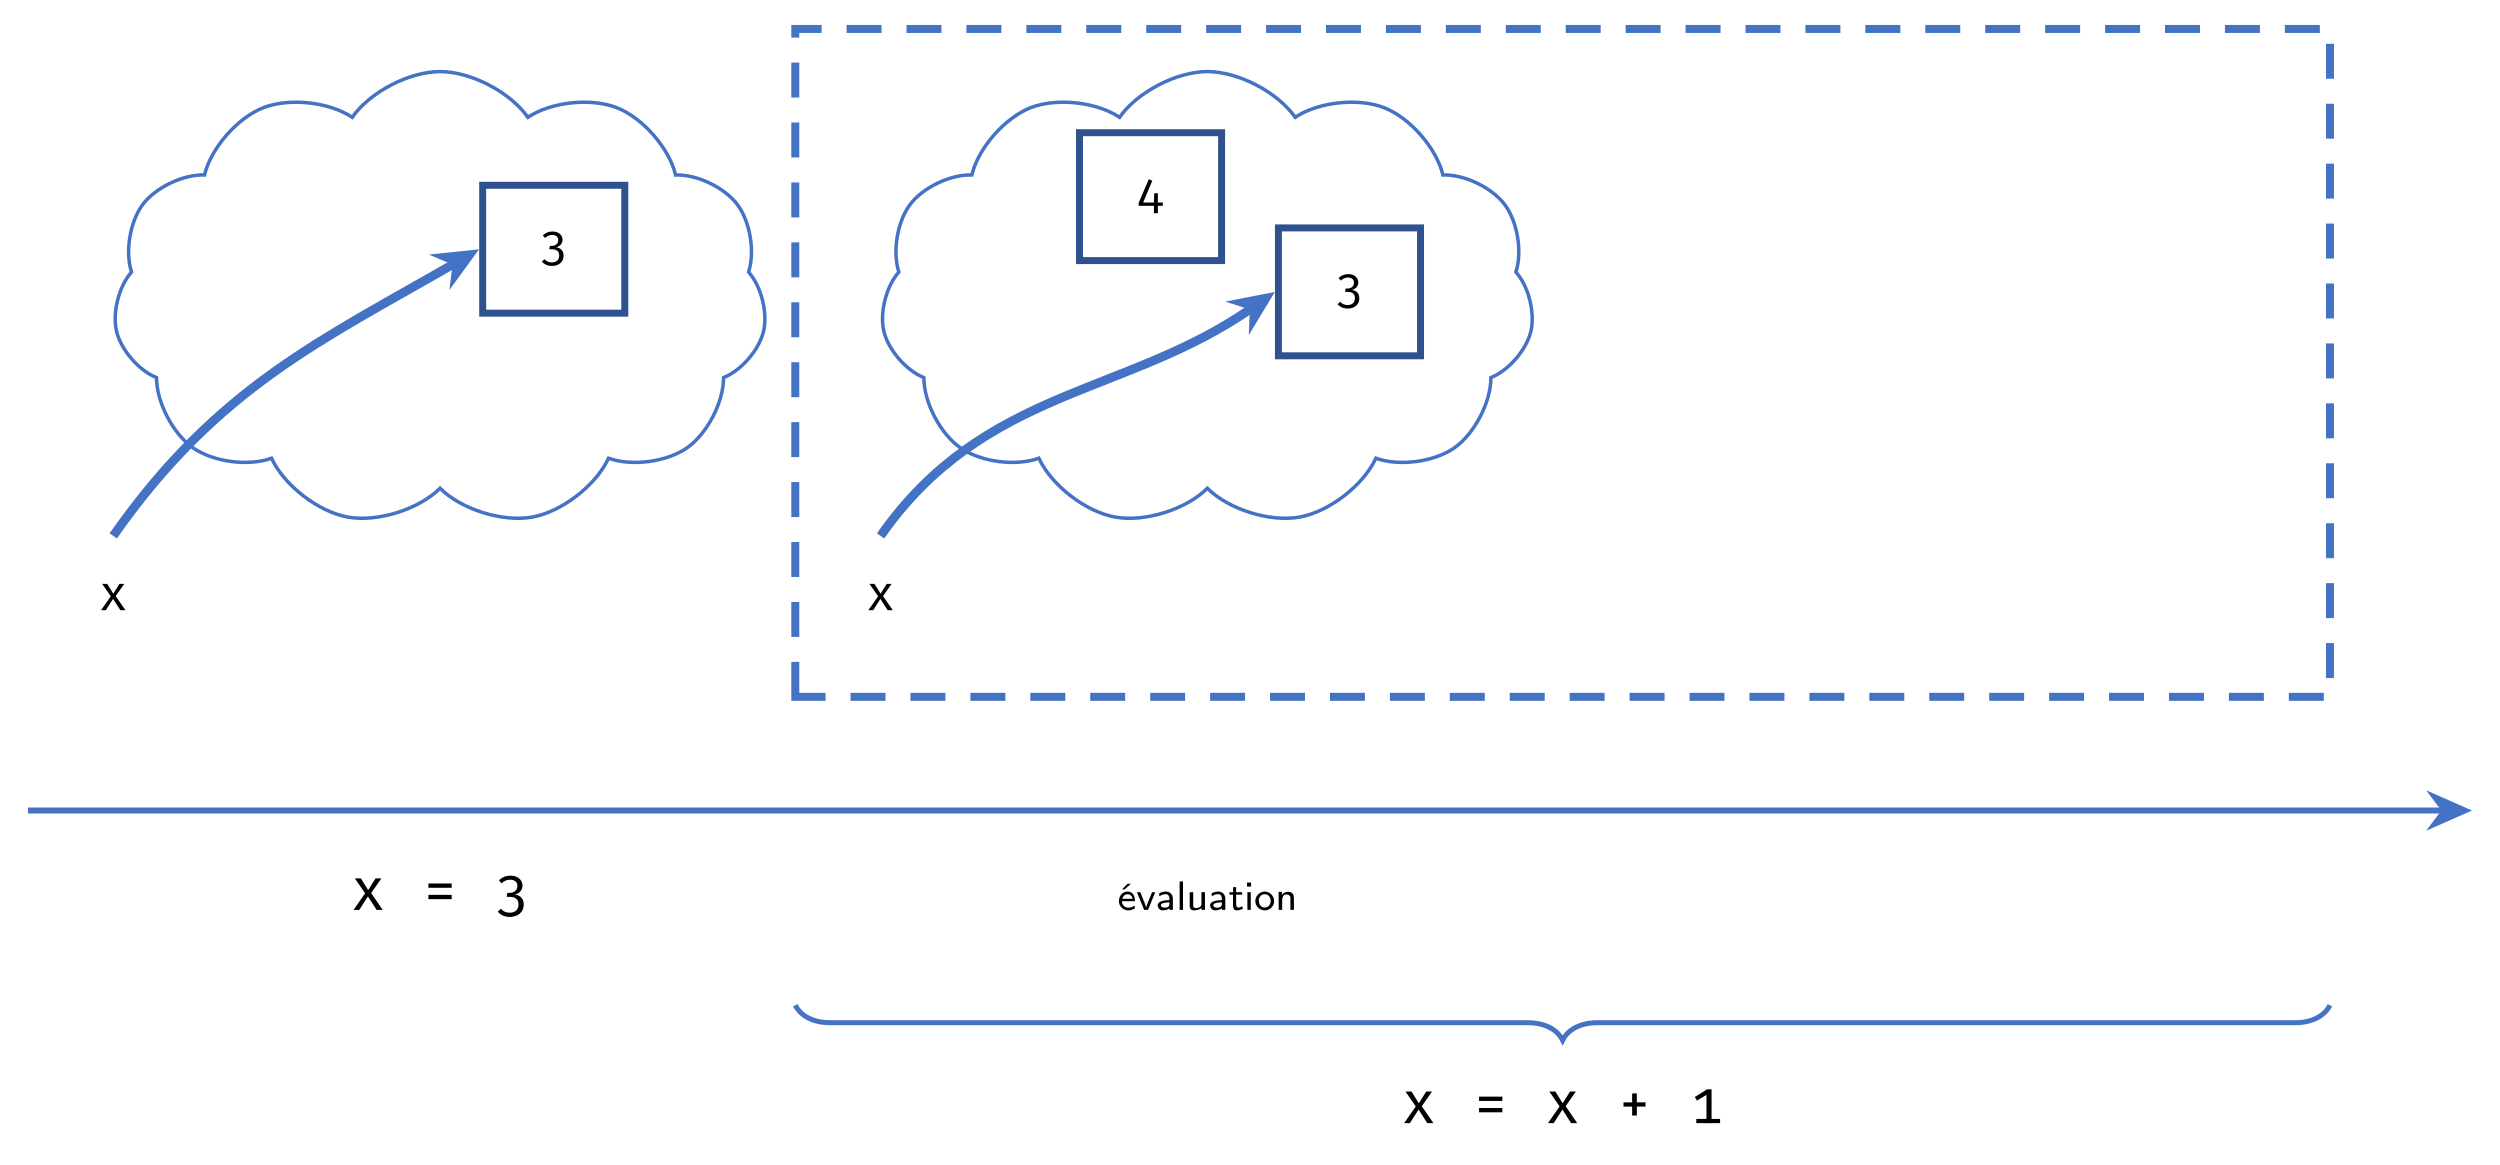
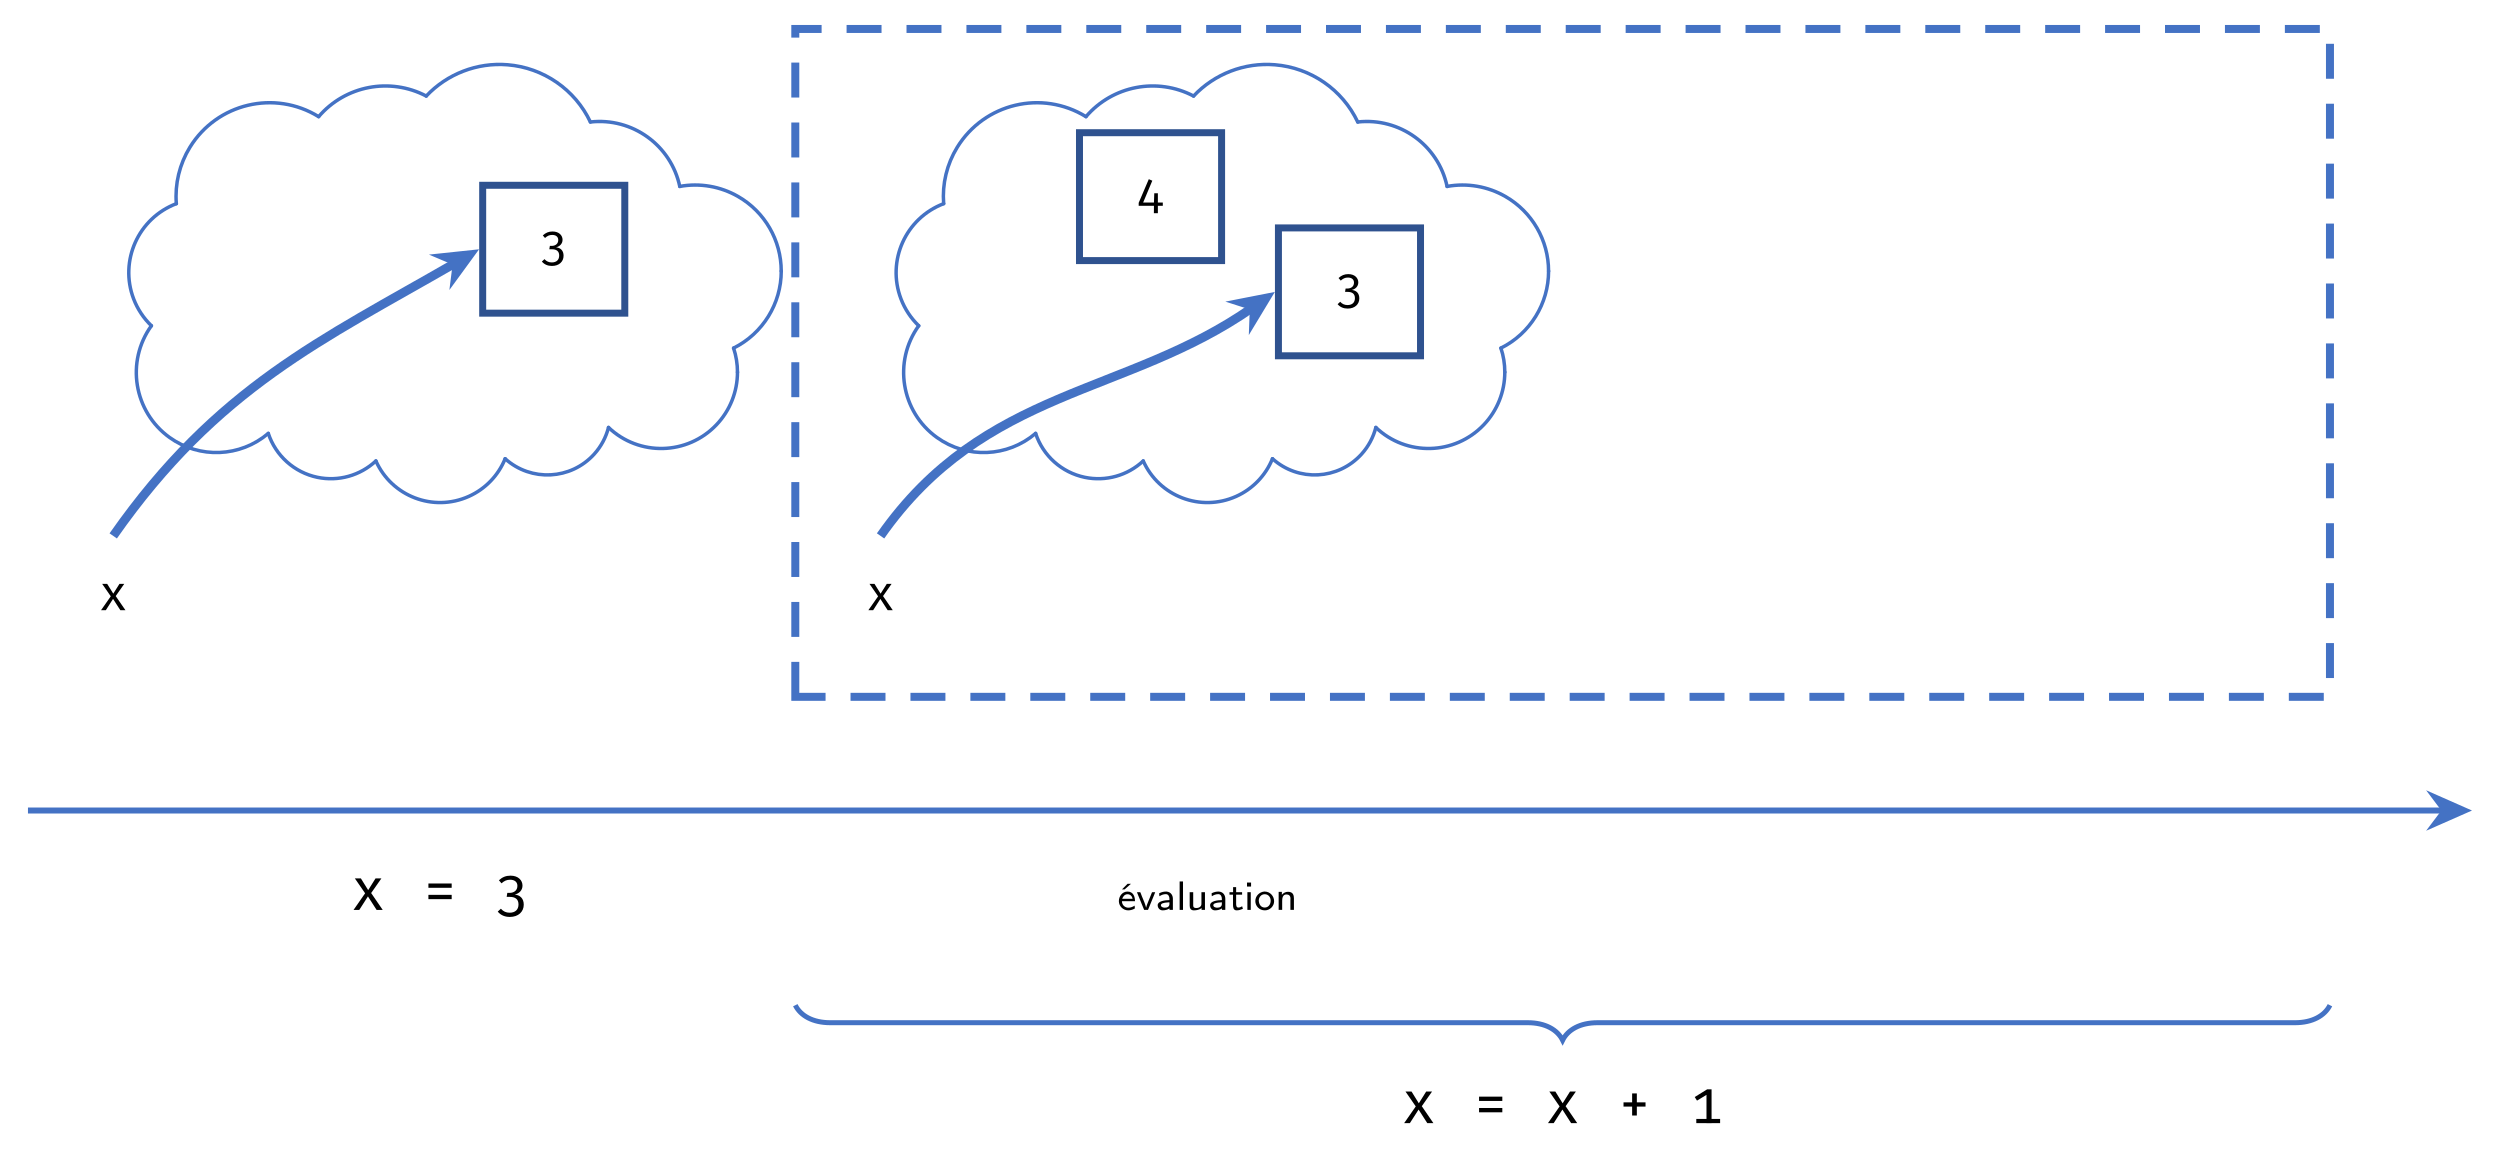
<svg xmlns="http://www.w3.org/2000/svg" xmlns:xlink="http://www.w3.org/1999/xlink" viewBox="0 0 498.717 232.359">
  <defs>
    <g>
      <g id="glyph-0-0">
        <path d="M 1.812 0 L 3.547 -2.703 L 5.281 0 L 6.5 0 L 4.188 -3.375 L 6.234 -6.297 L 5.062 -6.297 L 3.594 -3.953 L 2.141 -6.297 L 0.938 -6.297 L 2.984 -3.328 L 0.672 0 Z M 1.812 0 " />
      </g>
      <g id="glyph-0-1">
        <path d="M 5.906 -5.281 L 1.266 -5.281 L 1.266 -4.422 L 5.906 -4.422 Z M 5.906 -3.016 L 1.266 -3.016 L 1.266 -2.156 L 5.906 -2.156 Z M 5.906 -3.016 " />
      </g>
      <g id="glyph-0-2">
        <path d="M 4.047 -5.922 L 3.109 -5.922 L 3.109 -4.141 L 1.391 -4.141 L 1.391 -3.297 L 3.109 -3.297 L 3.109 -1.516 L 4.047 -1.516 L 4.047 -3.297 L 5.781 -3.297 L 5.781 -4.141 L 4.047 -4.141 Z M 4.047 -5.922 " />
      </g>
      <g id="glyph-0-3">
        <path d="M 6.312 -0.828 L 4.609 -0.828 L 4.609 -6.734 L 3.719 -6.734 L 1.25 -5.203 L 1.703 -4.484 L 3.594 -5.641 L 3.594 -0.828 L 1.562 -0.828 L 1.562 0 L 3.594 0 L 3.594 0.016 L 4.609 0.016 L 4.609 0 L 6.312 0 Z M 6.312 -0.828 " />
      </g>
      <g id="glyph-0-4">
        <path d="M 3.297 -6.844 C 2.375 -6.844 1.656 -6.547 0.984 -5.922 L 1.5 -5.312 C 2.062 -5.812 2.531 -6.031 3.219 -6.031 C 4.141 -6.031 4.672 -5.562 4.672 -4.812 C 4.672 -3.906 4 -3.406 3.094 -3.406 L 2.656 -3.406 L 2.531 -2.609 L 3.156 -2.609 C 4.25 -2.609 4.891 -2.156 4.891 -1.094 C 4.891 -0.094 4.266 0.547 3.125 0.547 C 2.422 0.547 1.875 0.312 1.375 -0.25 L 0.75 0.328 C 1.344 1.047 2.172 1.391 3.156 1.391 C 4.875 1.391 5.938 0.344 5.938 -1.047 C 5.938 -2.312 5.203 -2.953 4.141 -3.078 C 5.016 -3.266 5.688 -3.922 5.688 -4.859 C 5.688 -5.906 4.859 -6.844 3.297 -6.844 Z M 3.297 -6.844 " />
      </g>
      <g id="glyph-1-0">
        <path d="M 2.75 -5.719 C 1.984 -5.719 1.391 -5.469 0.812 -4.938 L 1.25 -4.422 C 1.719 -4.844 2.109 -5.031 2.688 -5.031 C 3.453 -5.031 3.891 -4.641 3.891 -4.016 C 3.891 -3.266 3.328 -2.844 2.578 -2.844 L 2.219 -2.844 L 2.109 -2.172 L 2.625 -2.172 C 3.531 -2.172 4.078 -1.797 4.078 -0.922 C 4.078 -0.078 3.562 0.453 2.609 0.453 C 2.031 0.453 1.562 0.266 1.141 -0.203 L 0.625 0.281 C 1.125 0.875 1.812 1.156 2.625 1.156 C 4.062 1.156 4.953 0.297 4.953 -0.875 C 4.953 -1.922 4.344 -2.469 3.453 -2.562 C 4.172 -2.719 4.75 -3.266 4.75 -4.062 C 4.75 -4.922 4.062 -5.719 2.75 -5.719 Z M 2.75 -5.719 " />
      </g>
      <g id="glyph-1-1">
        <path d="M 1.516 0 L 2.953 -2.25 L 4.406 0 L 5.422 0 L 3.484 -2.812 L 5.188 -5.25 L 4.234 -5.25 L 3 -3.297 L 1.781 -5.25 L 0.781 -5.25 L 2.5 -2.766 L 0.562 0 Z M 1.516 0 " />
      </g>
      <g id="glyph-1-2">
        <path d="M 5.438 -1.062 L 4.453 -1.062 L 4.453 -2.906 L 3.734 -2.906 L 3.672 -1.062 L 1.516 -1.062 L 3.344 -5.422 L 2.641 -5.719 L 0.625 -1 L 0.625 -0.406 L 3.672 -0.406 L 3.656 1.062 L 4.453 1.062 L 4.453 -0.406 L 5.438 -0.406 Z M 5.438 -1.062 " />
      </g>
      <g id="glyph-2-0">
        <path d="M 3.422 -0.875 C 3.359 -0.844 3.297 -0.781 3.234 -0.75 C 2.922 -0.578 2.547 -0.453 2.172 -0.453 C 1.578 -0.453 0.891 -0.906 0.891 -1.75 L 3.5 -1.75 C 3.5 -2.562 3.219 -3.672 2 -3.672 C 0.969 -3.672 0.281 -2.734 0.281 -1.766 L 0.281 -1.734 C 0.297 -0.734 1.141 0.078 2.141 0.078 C 2.578 0.078 3 -0.047 3.359 -0.234 C 3.422 -0.266 3.469 -0.297 3.469 -0.359 C 3.469 -0.531 3.438 -0.703 3.422 -0.875 Z M 0.953 -2.234 C 1.094 -2.688 1.453 -3.141 2.016 -3.141 C 2.281 -3.141 2.578 -3.016 2.75 -2.812 C 2.906 -2.641 2.969 -2.438 3.016 -2.234 Z M 0.906 -4.109 L 1.438 -4.109 L 2.688 -5.219 L 2.016 -5.219 Z M 0.906 -4.109 " />
      </g>
      <g id="glyph-2-1">
        <path d="M 0.125 -3.547 C 0.156 -3.438 0.203 -3.328 0.25 -3.219 L 1.469 -0.234 C 1.531 -0.109 1.531 0 1.672 0 C 1.703 0 1.734 -0.016 1.766 -0.016 L 2.141 -0.016 C 2.172 -0.016 2.203 0 2.234 0 C 2.375 0 2.391 -0.203 2.453 -0.312 C 2.766 -1.078 3.078 -1.859 3.406 -2.641 L 3.641 -3.219 C 3.688 -3.328 3.734 -3.438 3.766 -3.547 L 3.234 -3.547 C 3.094 -3.547 3.078 -3.422 3.047 -3.328 C 2.766 -2.672 2.5 -2.016 2.25 -1.359 C 2.141 -1.062 2.016 -0.766 1.953 -0.453 C 1.766 -1.234 1.422 -1.984 1.109 -2.734 C 1.047 -2.922 0.969 -3.125 0.891 -3.312 L 0.828 -3.469 C 0.812 -3.516 0.781 -3.547 0.719 -3.547 Z M 0.125 -3.547 " />
      </g>
      <g id="glyph-2-2">
        <path d="M 0.703 -2.734 C 1.125 -3 1.5 -3.156 2 -3.156 C 2.5 -3.156 2.703 -2.672 2.703 -2.234 L 2.703 -1.969 C 1.844 -1.969 0.359 -1.781 0.359 -0.953 C 0.359 -0.422 0.75 0.078 1.328 0.078 C 1.812 0.078 2.312 -0.031 2.719 -0.312 L 2.719 -0.016 L 3.391 -0.016 L 3.391 -2.234 C 3.391 -2.875 3.031 -3.609 2.109 -3.672 L 2.016 -3.672 C 1.594 -3.672 1.203 -3.578 0.812 -3.406 C 0.75 -3.375 0.656 -3.344 0.656 -3.266 C 0.656 -3.094 0.688 -2.906 0.703 -2.734 Z M 2.703 -1.531 L 2.703 -1.172 C 2.703 -0.719 2.359 -0.453 1.781 -0.453 C 1.5 -0.453 1 -0.562 1 -0.953 C 1 -1.344 1.688 -1.422 1.953 -1.469 C 2.203 -1.5 2.453 -1.516 2.703 -1.531 Z M 2.703 -1.531 " />
      </g>
      <g id="glyph-2-3">
        <path d="M 0.672 -5.688 L 0.672 -0.016 L 1.344 -0.016 L 1.344 -5.688 Z M 0.672 -5.688 " />
      </g>
      <g id="glyph-2-4">
        <path d="M 0.656 -3.547 L 0.656 -0.906 C 0.656 -0.625 0.688 -0.344 0.875 -0.156 C 1.031 0.031 1.281 0.078 1.516 0.078 C 2.047 0.078 2.609 -0.047 3.031 -0.375 L 3.031 -0.016 L 3.703 -0.016 L 3.703 -3.547 L 3 -3.547 L 3 -1.328 C 3 -1.156 3 -1 2.922 -0.844 C 2.734 -0.516 2.359 -0.391 2.016 -0.391 L 1.984 -0.391 C 1.719 -0.391 1.359 -0.406 1.359 -0.906 L 1.359 -3.547 Z M 0.656 -3.547 " />
      </g>
      <g id="glyph-2-5">
        <path d="M 0.875 -4.562 L 0.875 -3.547 L 0.156 -3.547 L 0.156 -3.047 L 0.859 -3.047 L 0.859 -1.078 C 0.859 -0.641 0.891 0.078 1.562 0.078 C 2.016 0.078 2.422 -0.047 2.828 -0.219 L 2.688 -0.734 C 2.422 -0.578 2.203 -0.484 1.906 -0.484 C 1.516 -0.484 1.484 -0.953 1.484 -1.219 L 1.484 -3.047 L 2.672 -3.047 L 2.672 -3.547 L 1.484 -3.547 L 1.484 -4.562 Z M 0.875 -4.562 " />
      </g>
      <g id="glyph-2-6">
        <path d="M 0.672 -3.547 L 0.672 -0.016 L 1.344 -0.016 L 1.344 -3.547 Z M 0.594 -5.469 L 0.594 -4.672 L 1.406 -4.672 L 1.406 -5.469 Z M 0.594 -5.469 " />
      </g>
      <g id="glyph-2-7">
        <path d="M 1.984 -3.672 C 1.016 -3.562 0.234 -2.781 0.234 -1.766 C 0.234 -0.828 0.984 0.078 2.141 0.078 C 3.109 0.078 3.984 -0.719 3.984 -1.75 C 3.984 -2.734 3.203 -3.672 2.109 -3.672 C 2.062 -3.672 2.031 -3.672 1.984 -3.672 Z M 0.938 -1.719 C 0.922 -1.766 0.922 -1.812 0.922 -1.859 C 0.922 -2.531 1.391 -3.141 2.109 -3.141 C 2.844 -3.141 3.297 -2.547 3.297 -1.844 C 3.297 -1.125 2.859 -0.484 2.109 -0.484 C 1.453 -0.484 1.016 -0.984 0.938 -1.719 Z M 0.938 -1.719 " />
      </g>
      <g id="glyph-2-8">
        <path d="M 1.297 -3.031 L 1.297 -3.609 L 0.656 -3.609 L 0.656 -0.016 L 1.359 -0.016 L 1.359 -1.812 C 1.359 -2.312 1.453 -3.094 2.188 -3.094 C 2.656 -3.094 3.016 -2.891 3.016 -2.266 C 3.016 -2.156 3 -2.047 3 -1.953 L 3 -0.016 L 3.703 -0.016 L 3.703 -1.875 C 3.703 -2.016 3.703 -2.156 3.703 -2.297 C 3.703 -2.938 3.531 -3.625 2.531 -3.625 C 2.031 -3.625 1.656 -3.422 1.297 -3.031 Z M 1.297 -3.031 " />
      </g>
    </g>
    <clipPath id="clip-0">
      <path clip-rule="nonzero" d="M 468 142 L 498.719 142 L 498.719 182 L 468 182 Z M 468 142 " />
    </clipPath>
  </defs>
  <path fill="none" stroke-width="1.196" stroke-linecap="butt" stroke-linejoin="miter" stroke="rgb(26.668%,44.707%,76.862%)" stroke-opacity="1" stroke-miterlimit="10" d="M -82.206 -102.05 L 399.681 -102.05 " transform="matrix(1,0,0,-1,87.784,59.637)" />
  <path fill-rule="nonzero" fill="rgb(26.668%,44.707%,76.862%)" fill-opacity="1" d="M 491.652 161.688 L 485.832 159.117 L 487.766 161.688 L 485.832 164.254 Z M 491.652 161.688 " />
  <g clip-path="url(#clip-0)">
    <path fill="none" stroke-width="1.196" stroke-linecap="butt" stroke-linejoin="miter" stroke="rgb(26.668%,44.707%,76.862%)" stroke-opacity="1" stroke-miterlimit="10" d="M 7.58 -0.002 L 1.76 2.568 L 3.693 -0.002 L 1.76 -2.568 Z M 7.58 -0.002 " transform="matrix(1,0,0,-1,484.0725,161.6857)" />
  </g>
  <path fill="none" stroke-width="1.594" stroke-linecap="butt" stroke-linejoin="miter" stroke="rgb(26.668%,44.707%,76.862%)" stroke-opacity="1" stroke-dasharray="6.974 4.981" stroke-miterlimit="10" d="M 70.868 -79.371 L 70.868 53.86 L 377.013 53.86 L 377.013 -79.371 Z M 70.868 -79.371 " transform="matrix(1,0,0,-1,87.784,59.637)" />
  <path fill="none" stroke-width="0.996" stroke-linecap="butt" stroke-linejoin="miter" stroke="rgb(26.668%,44.707%,76.862%)" stroke-opacity="1" stroke-miterlimit="10" d="M 70.868 -140.89 C 71.911 -142.984 74.353 -144.379 77.841 -144.379 L 216.966 -144.379 C 220.454 -144.379 222.896 -145.773 223.939 -147.867 C 224.986 -145.773 227.427 -144.379 230.915 -144.379 L 370.04 -144.379 C 373.525 -144.379 375.966 -142.984 377.013 -140.89 " transform="matrix(1,0,0,-1,87.784,59.637)" />
  <g fill="rgb(0%,0%,0%)" fill-opacity="1">
    <use xlink:href="#glyph-0-0" x="279.441" y="224.046" />
  </g>
  <g fill="rgb(0%,0%,0%)" fill-opacity="1">
    <use xlink:href="#glyph-0-1" x="293.787" y="224.046" />
  </g>
  <g fill="rgb(0%,0%,0%)" fill-opacity="1">
    <use xlink:href="#glyph-0-0" x="308.133" y="224.046" />
  </g>
  <g fill="rgb(0%,0%,0%)" fill-opacity="1">
    <use xlink:href="#glyph-0-2" x="322.48" y="224.046" />
  </g>
  <g fill="rgb(0%,0%,0%)" fill-opacity="1">
    <use xlink:href="#glyph-0-3" x="336.826" y="224.046" />
  </g>
-   <path fill="none" stroke-width="0.697" stroke-linecap="butt" stroke-linejoin="miter" stroke="rgb(26.668%,44.707%,76.862%)" stroke-opacity="1" stroke-miterlimit="10" d="M 17.517 36.239 C 13.989 41.274 6.146 45.356 0.001 45.356 C -6.147 45.356 -13.991 41.274 -17.518 36.239 C -22.136 39.313 -30.073 40.172 -35.241 38.157 C -40.413 36.137 -45.682 30.125 -46.991 24.735 C -51.237 24.875 -56.749 22.239 -59.304 18.844 C -61.854 15.45 -62.862 9.414 -61.546 5.375 C -64.073 2.539 -65.409 -2.758 -64.534 -6.453 C -63.659 -10.148 -60.089 -14.285 -56.561 -15.687 C -56.561 -20.605 -53.3 -26.879 -49.276 -29.699 C -45.253 -32.519 -38.237 -33.449 -33.616 -31.773 C -31.096 -37.207 -24.268 -42.465 -18.37 -43.519 C -12.472 -44.57 -4.245 -41.996 0.001 -37.769 C 4.243 -41.996 12.47 -44.57 18.368 -43.519 C 24.267 -42.468 31.095 -37.207 33.618 -31.773 C 38.236 -33.449 45.247 -32.523 49.271 -29.703 C 53.294 -26.883 56.56 -20.605 56.56 -15.687 C 60.087 -14.285 63.657 -10.152 64.532 -6.457 C 65.407 -2.761 64.071 2.539 61.544 5.375 C 62.864 9.414 61.861 15.442 59.31 18.836 C 56.755 22.231 51.236 24.875 46.993 24.731 C 45.681 30.125 40.423 36.137 35.251 38.157 C 30.079 40.172 22.138 39.317 17.517 36.239 Z M 17.517 36.239 " transform="matrix(1,0,0,-1,87.784,59.637)" />
+   <path fill="none" stroke-width="0.697" stroke-linecap="round" stroke-linejoin="miter" stroke="rgb(26.668%,44.707%,76.862%)" stroke-opacity="1" stroke-miterlimit="10" d="M 68.06 5.559 C 68.06 11.692 64.786 17.36 59.478 20.426 C 55.954 22.461 51.821 23.176 47.818 22.446 " transform="matrix(1,0,0,-1,87.784,59.637)" />
+   <path fill="none" stroke-width="0.697" stroke-linecap="round" stroke-linejoin="miter" stroke="rgb(26.668%,44.707%,76.862%)" stroke-opacity="1" stroke-miterlimit="10" d="M 58.556 -9.804 C 64.38 -6.902 68.064 -0.953 68.064 5.559 " transform="matrix(1,0,0,-1,87.784,59.637)" />
+   <path fill="none" stroke-width="0.697" stroke-linecap="round" stroke-linejoin="miter" stroke="rgb(26.668%,44.707%,76.862%)" stroke-opacity="1" stroke-miterlimit="10" d="M 47.821 22.446 C 46.068 30.676 38.357 36.235 29.993 35.301 " transform="matrix(1,0,0,-1,87.784,59.637)" />
+   <path fill="none" stroke-width="0.697" stroke-linecap="round" stroke-linejoin="miter" stroke="rgb(26.668%,44.707%,76.862%)" stroke-opacity="1" stroke-miterlimit="10" d="M 29.989 35.305 C 26.919 41.782 20.622 46.133 13.474 46.715 C 7.4 47.207 1.427 44.91 -2.753 40.477 " transform="matrix(1,0,0,-1,87.784,59.637)" />
+   <path fill="none" stroke-width="0.697" stroke-linecap="round" stroke-linejoin="miter" stroke="rgb(26.668%,44.707%,76.862%)" stroke-opacity="1" stroke-miterlimit="10" d="M -2.757 40.477 C -9.991 44.274 -18.897 42.571 -24.218 36.367 " transform="matrix(1,0,0,-1,87.784,59.637)" />
+   <path fill="none" stroke-width="0.697" stroke-linecap="round" stroke-linejoin="miter" stroke="rgb(26.668%,44.707%,76.862%)" stroke-opacity="1" stroke-miterlimit="10" d="M -24.221 36.367 C -32.999 41.774 -44.491 39.043 -49.897 30.266 C -51.971 26.899 -52.921 22.953 -52.608 19.012 " transform="matrix(1,0,0,-1,87.784,59.637)" />
+   <path fill="none" stroke-width="0.697" stroke-linecap="round" stroke-linejoin="miter" stroke="rgb(26.668%,44.707%,76.862%)" stroke-opacity="1" stroke-miterlimit="10" d="M -52.604 19.008 C -60.202 16.117 -64.018 7.614 -61.128 0.016 C -60.354 -2.011 -59.143 -3.843 -57.581 -5.347 " transform="matrix(1,0,0,-1,87.784,59.637)" />
+   <path fill="none" stroke-width="0.697" stroke-linecap="round" stroke-linejoin="miter" stroke="rgb(26.668%,44.707%,76.862%)" stroke-opacity="1" stroke-miterlimit="10" d="M -57.585 -5.347 C -62.733 -12.504 -61.108 -22.48 -53.956 -27.633 C -47.987 -31.925 -39.858 -31.593 -34.264 -26.82 " transform="matrix(1,0,0,-1,87.784,59.637)" />
+   <path fill="none" stroke-width="0.697" stroke-linecap="round" stroke-linejoin="miter" stroke="rgb(26.668%,44.707%,76.862%)" stroke-opacity="1" stroke-miterlimit="10" d="M -34.264 -26.82 C -32.796 -31.281 -29.061 -34.621 -24.464 -35.582 C -20.276 -36.457 -15.925 -35.238 -12.8 -32.316 " transform="matrix(1,0,0,-1,87.784,59.637)" />
+   <path fill="none" stroke-width="0.697" stroke-linecap="round" stroke-linejoin="miter" stroke="rgb(26.668%,44.707%,76.862%)" stroke-opacity="1" stroke-miterlimit="10" d="M -12.796 -32.32 C -9.639 -39.386 -1.35 -42.554 5.716 -39.394 C 9.017 -37.922 11.626 -35.222 12.986 -31.871 " transform="matrix(1,0,0,-1,87.784,59.637)" />
+   <path fill="none" stroke-width="0.697" stroke-linecap="round" stroke-linejoin="miter" stroke="rgb(26.668%,44.707%,76.862%)" stroke-opacity="1" stroke-miterlimit="10" d="M 12.986 -31.871 C 18.154 -36.523 26.111 -36.109 30.763 -30.941 C 32.126 -29.429 33.103 -27.605 33.607 -25.633 " transform="matrix(1,0,0,-1,87.784,59.637)" />
+   <path fill="none" stroke-width="0.697" stroke-linecap="round" stroke-linejoin="miter" stroke="rgb(26.668%,44.707%,76.862%)" stroke-opacity="1" stroke-miterlimit="10" d="M 59.333 -14.609 C 59.333 -12.976 59.068 -11.355 58.556 -9.804 " transform="matrix(1,0,0,-1,87.784,59.637)" />
+   <path fill="none" stroke-width="0.697" stroke-linecap="round" stroke-linejoin="miter" stroke="rgb(26.668%,44.707%,76.862%)" stroke-opacity="1" stroke-miterlimit="10" d="M 33.607 -25.636 C 39.7 -31.433 49.337 -31.195 55.134 -25.101 C 57.829 -22.273 59.333 -18.511 59.333 -14.605 " transform="matrix(1,0,0,-1,87.784,59.637)" />
  <path fill-rule="nonzero" fill="rgb(100%,100%,100%)" fill-opacity="1" stroke-width="1.395" stroke-linecap="butt" stroke-linejoin="miter" stroke="rgb(18.43%,32.158%,56.078%)" stroke-opacity="1" stroke-miterlimit="10" d="M 8.505 -2.836 L 36.853 -2.836 L 36.853 22.676 L 8.505 22.676 Z M 8.505 -2.836 " transform="matrix(1,0,0,-1,87.784,59.637)" />
  <g fill="rgb(0%,0%,0%)" fill-opacity="1">
    <use xlink:href="#glyph-1-0" x="107.472" y="51.897" />
  </g>
  <g fill="rgb(0%,0%,0%)" fill-opacity="1">
    <use xlink:href="#glyph-1-1" x="19.598" y="121.722" />
  </g>
  <path fill="none" stroke-width="1.793" stroke-linecap="butt" stroke-linejoin="miter" stroke="rgb(26.668%,44.707%,76.862%)" stroke-opacity="1" stroke-miterlimit="10" d="M -65.198 -47.269 C -44.421 -17.601 -23.561 -8.187 2.997 7.145 " transform="matrix(1,0,0,-1,87.784,59.637)" />
  <path fill-rule="nonzero" fill="rgb(26.668%,44.707%,76.862%)" fill-opacity="1" stroke-width="1.531" stroke-linecap="butt" stroke-linejoin="miter" stroke="rgb(26.668%,44.707%,76.862%)" stroke-opacity="1" stroke-miterlimit="10" d="M 7.161 -0.002 L 2.253 2.178 L 3.901 -0 L 2.253 -2.175 Z M 7.161 -0.002 " transform="matrix(0.86601,-0.49998,-0.49998,-0.86601,87.73517,54.25078)" />
  <g fill="rgb(0%,0%,0%)" fill-opacity="1">
    <use xlink:href="#glyph-0-0" x="69.851" y="181.526" />
  </g>
  <g fill="rgb(0%,0%,0%)" fill-opacity="1">
    <use xlink:href="#glyph-0-1" x="84.197" y="181.526" />
  </g>
  <g fill="rgb(0%,0%,0%)" fill-opacity="1">
    <use xlink:href="#glyph-0-4" x="98.543" y="181.526" />
  </g>
-   <path fill="none" stroke-width="0.697" stroke-linecap="butt" stroke-linejoin="miter" stroke="rgb(26.668%,44.707%,76.862%)" stroke-opacity="1" stroke-miterlimit="10" d="M 170.591 36.239 C 167.064 41.274 159.22 45.356 153.071 45.356 C 146.927 45.356 139.083 41.274 135.556 36.239 C 130.939 39.313 123.001 40.172 117.829 38.157 C 112.661 36.137 107.392 30.125 106.079 24.735 C 101.833 24.875 96.321 22.239 93.771 18.844 C 91.216 15.45 90.208 9.414 91.525 5.375 C 89.001 2.539 87.661 -2.758 88.536 -6.453 C 89.411 -10.148 92.986 -14.285 96.513 -15.687 C 96.509 -20.605 99.771 -26.879 103.798 -29.699 C 107.821 -32.519 114.837 -33.449 119.454 -31.773 C 121.978 -37.207 128.806 -42.465 134.704 -43.519 C 140.599 -44.57 148.829 -41.996 153.071 -37.769 C 157.318 -41.996 165.544 -44.57 171.439 -43.519 C 177.337 -42.468 184.169 -37.207 186.689 -31.773 C 191.31 -33.449 198.318 -32.523 202.341 -29.703 C 206.368 -26.883 209.634 -20.605 209.63 -15.687 C 213.161 -14.285 216.732 -10.152 217.607 -6.457 C 218.482 -2.761 217.142 2.539 214.618 5.375 C 215.935 9.414 214.935 15.442 212.38 18.836 C 209.829 22.231 204.31 24.875 200.064 24.731 C 198.751 30.125 193.493 36.137 188.321 38.157 C 183.15 40.172 175.208 39.317 170.591 36.239 Z M 170.591 36.239 " transform="matrix(1,0,0,-1,87.784,59.637)" />
+   <path fill="none" stroke-width="0.697" stroke-linecap="round" stroke-linejoin="miter" stroke="rgb(26.668%,44.707%,76.862%)" stroke-opacity="1" stroke-miterlimit="10" d="M 221.134 5.559 C 221.134 11.692 217.861 17.36 212.548 20.426 C 209.029 22.461 204.892 23.176 200.892 22.446 " transform="matrix(1,0,0,-1,87.784,59.637)" />
+   <path fill="none" stroke-width="0.697" stroke-linecap="round" stroke-linejoin="miter" stroke="rgb(26.668%,44.707%,76.862%)" stroke-opacity="1" stroke-miterlimit="10" d="M 211.63 -9.804 C 217.454 -6.902 221.138 -0.953 221.138 5.559 " transform="matrix(1,0,0,-1,87.784,59.637)" />
+   <path fill="none" stroke-width="0.697" stroke-linecap="round" stroke-linejoin="miter" stroke="rgb(26.668%,44.707%,76.862%)" stroke-opacity="1" stroke-miterlimit="10" d="M 200.892 22.446 C 199.142 30.676 191.431 36.235 183.068 35.301 " transform="matrix(1,0,0,-1,87.784,59.637)" />
+   <path fill="none" stroke-width="0.697" stroke-linecap="round" stroke-linejoin="miter" stroke="rgb(26.668%,44.707%,76.862%)" stroke-opacity="1" stroke-miterlimit="10" d="M 183.064 35.305 C 179.993 41.782 173.693 46.133 166.548 46.715 C 160.474 47.207 154.501 44.91 150.318 40.477 " transform="matrix(1,0,0,-1,87.784,59.637)" />
+   <path fill="none" stroke-width="0.697" stroke-linecap="round" stroke-linejoin="miter" stroke="rgb(26.668%,44.707%,76.862%)" stroke-opacity="1" stroke-miterlimit="10" d="M 150.318 40.477 C 143.079 44.274 134.177 42.571 128.853 36.367 " transform="matrix(1,0,0,-1,87.784,59.637)" />
+   <path fill="none" stroke-width="0.697" stroke-linecap="round" stroke-linejoin="miter" stroke="rgb(26.668%,44.707%,76.862%)" stroke-opacity="1" stroke-miterlimit="10" d="M 128.849 36.367 C 120.075 41.774 108.579 39.043 103.177 30.266 C 101.103 26.899 100.153 22.953 100.462 19.012 " transform="matrix(1,0,0,-1,87.784,59.637)" />
+   <path fill="none" stroke-width="0.697" stroke-linecap="round" stroke-linejoin="miter" stroke="rgb(26.668%,44.707%,76.862%)" stroke-opacity="1" stroke-miterlimit="10" d="M 100.466 19.008 C 92.868 16.117 89.056 7.614 91.946 0.016 C 92.716 -2.011 93.931 -3.843 95.489 -5.347 " transform="matrix(1,0,0,-1,87.784,59.637)" />
+   <path fill="none" stroke-width="0.697" stroke-linecap="round" stroke-linejoin="miter" stroke="rgb(26.668%,44.707%,76.862%)" stroke-opacity="1" stroke-miterlimit="10" d="M 95.489 -5.347 C 90.337 -12.504 91.962 -22.48 99.118 -27.633 C 105.083 -31.925 113.216 -31.593 118.806 -26.82 " transform="matrix(1,0,0,-1,87.784,59.637)" />
+   <path fill="none" stroke-width="0.697" stroke-linecap="round" stroke-linejoin="miter" stroke="rgb(26.668%,44.707%,76.862%)" stroke-opacity="1" stroke-miterlimit="10" d="M 118.81 -26.82 C 120.275 -31.281 124.013 -34.621 128.611 -35.582 C 132.798 -36.457 137.15 -35.238 140.275 -32.316 " transform="matrix(1,0,0,-1,87.784,59.637)" />
+   <path fill="none" stroke-width="0.697" stroke-linecap="round" stroke-linejoin="miter" stroke="rgb(26.668%,44.707%,76.862%)" stroke-opacity="1" stroke-miterlimit="10" d="M 140.279 -32.32 C 143.435 -39.386 151.724 -42.554 158.79 -39.394 C 162.091 -37.922 164.696 -35.222 166.056 -31.871 " transform="matrix(1,0,0,-1,87.784,59.637)" />
+   <path fill="none" stroke-width="0.697" stroke-linecap="round" stroke-linejoin="miter" stroke="rgb(26.668%,44.707%,76.862%)" stroke-opacity="1" stroke-miterlimit="10" d="M 166.06 -31.871 C 171.224 -36.523 179.185 -36.109 183.837 -30.941 C 185.2 -29.429 186.177 -27.605 186.681 -25.633 " transform="matrix(1,0,0,-1,87.784,59.637)" />
+   <path fill="none" stroke-width="0.697" stroke-linecap="round" stroke-linejoin="miter" stroke="rgb(26.668%,44.707%,76.862%)" stroke-opacity="1" stroke-miterlimit="10" d="M 212.404 -14.609 C 212.404 -12.976 212.142 -11.355 211.626 -9.804 " transform="matrix(1,0,0,-1,87.784,59.637)" />
+   <path fill="none" stroke-width="0.697" stroke-linecap="round" stroke-linejoin="miter" stroke="rgb(26.668%,44.707%,76.862%)" stroke-opacity="1" stroke-miterlimit="10" d="M 186.681 -25.636 C 192.771 -31.433 202.411 -31.195 208.208 -25.101 C 210.9 -22.273 212.404 -18.511 212.404 -14.605 " transform="matrix(1,0,0,-1,87.784,59.637)" />
  <path fill-rule="nonzero" fill="rgb(100%,100%,100%)" fill-opacity="1" stroke-width="1.395" stroke-linecap="butt" stroke-linejoin="miter" stroke="rgb(18.43%,32.158%,56.078%)" stroke-opacity="1" stroke-miterlimit="10" d="M 127.56 7.653 L 155.907 7.653 L 155.907 33.164 L 127.56 33.164 Z M 127.56 7.653 " transform="matrix(1,0,0,-1,87.784,59.637)" />
  <g fill="rgb(0%,0%,0%)" fill-opacity="1">
    <use xlink:href="#glyph-1-2" x="226.527" y="41.466" />
  </g>
  <path fill-rule="nonzero" fill="rgb(100%,100%,100%)" fill-opacity="1" stroke-width="1.395" stroke-linecap="butt" stroke-linejoin="miter" stroke="rgb(18.43%,32.158%,56.078%)" stroke-opacity="1" stroke-miterlimit="10" d="M 167.247 -11.34 L 195.591 -11.34 L 195.591 14.172 L 167.247 14.172 Z M 167.247 -11.34 " transform="matrix(1,0,0,-1,87.784,59.637)" />
  <g fill="rgb(0%,0%,0%)" fill-opacity="1">
    <use xlink:href="#glyph-1-0" x="266.212" y="60.401" />
  </g>
  <g fill="rgb(0%,0%,0%)" fill-opacity="1">
    <use xlink:href="#glyph-1-1" x="172.669" y="121.722" />
  </g>
  <path fill="none" stroke-width="1.793" stroke-linecap="butt" stroke-linejoin="miter" stroke="rgb(26.668%,44.707%,76.862%)" stroke-opacity="1" stroke-miterlimit="10" d="M 87.876 -47.269 C 108.622 -17.644 136.919 -19.328 162.001 -1.765 " transform="matrix(1,0,0,-1,87.784,59.637)" />
  <path fill-rule="nonzero" fill="rgb(26.668%,44.707%,76.862%)" fill-opacity="1" stroke-width="1.531" stroke-linecap="butt" stroke-linejoin="miter" stroke="rgb(26.668%,44.707%,76.862%)" stroke-opacity="1" stroke-miterlimit="10" d="M 7.161 -0.002 L 2.253 2.176 L 3.902 0.001 L 2.255 -2.174 Z M 7.161 -0.002 " transform="matrix(0.81914,-0.57356,-0.57356,-0.81914,246.9023,63.42232)" />
  <g fill="rgb(0%,0%,0%)" fill-opacity="1">
    <use xlink:href="#glyph-2-0" x="222.919" y="181.527" />
    <use xlink:href="#glyph-2-1" x="226.682" y="181.527" />
    <use xlink:href="#glyph-2-2" x="230.583" y="181.527" />
    <use xlink:href="#glyph-2-3" x="234.65" y="181.527" />
    <use xlink:href="#glyph-2-4" x="236.67" y="181.527" />
    <use xlink:href="#glyph-2-2" x="241.041" y="181.527" />
    <use xlink:href="#glyph-2-5" x="245.109" y="181.527" />
    <use xlink:href="#glyph-2-6" x="248.166" y="181.527" />
    <use xlink:href="#glyph-2-7" x="250.186" y="181.527" />
    <use xlink:href="#glyph-2-8" x="254.418" y="181.527" />
  </g>
</svg>
